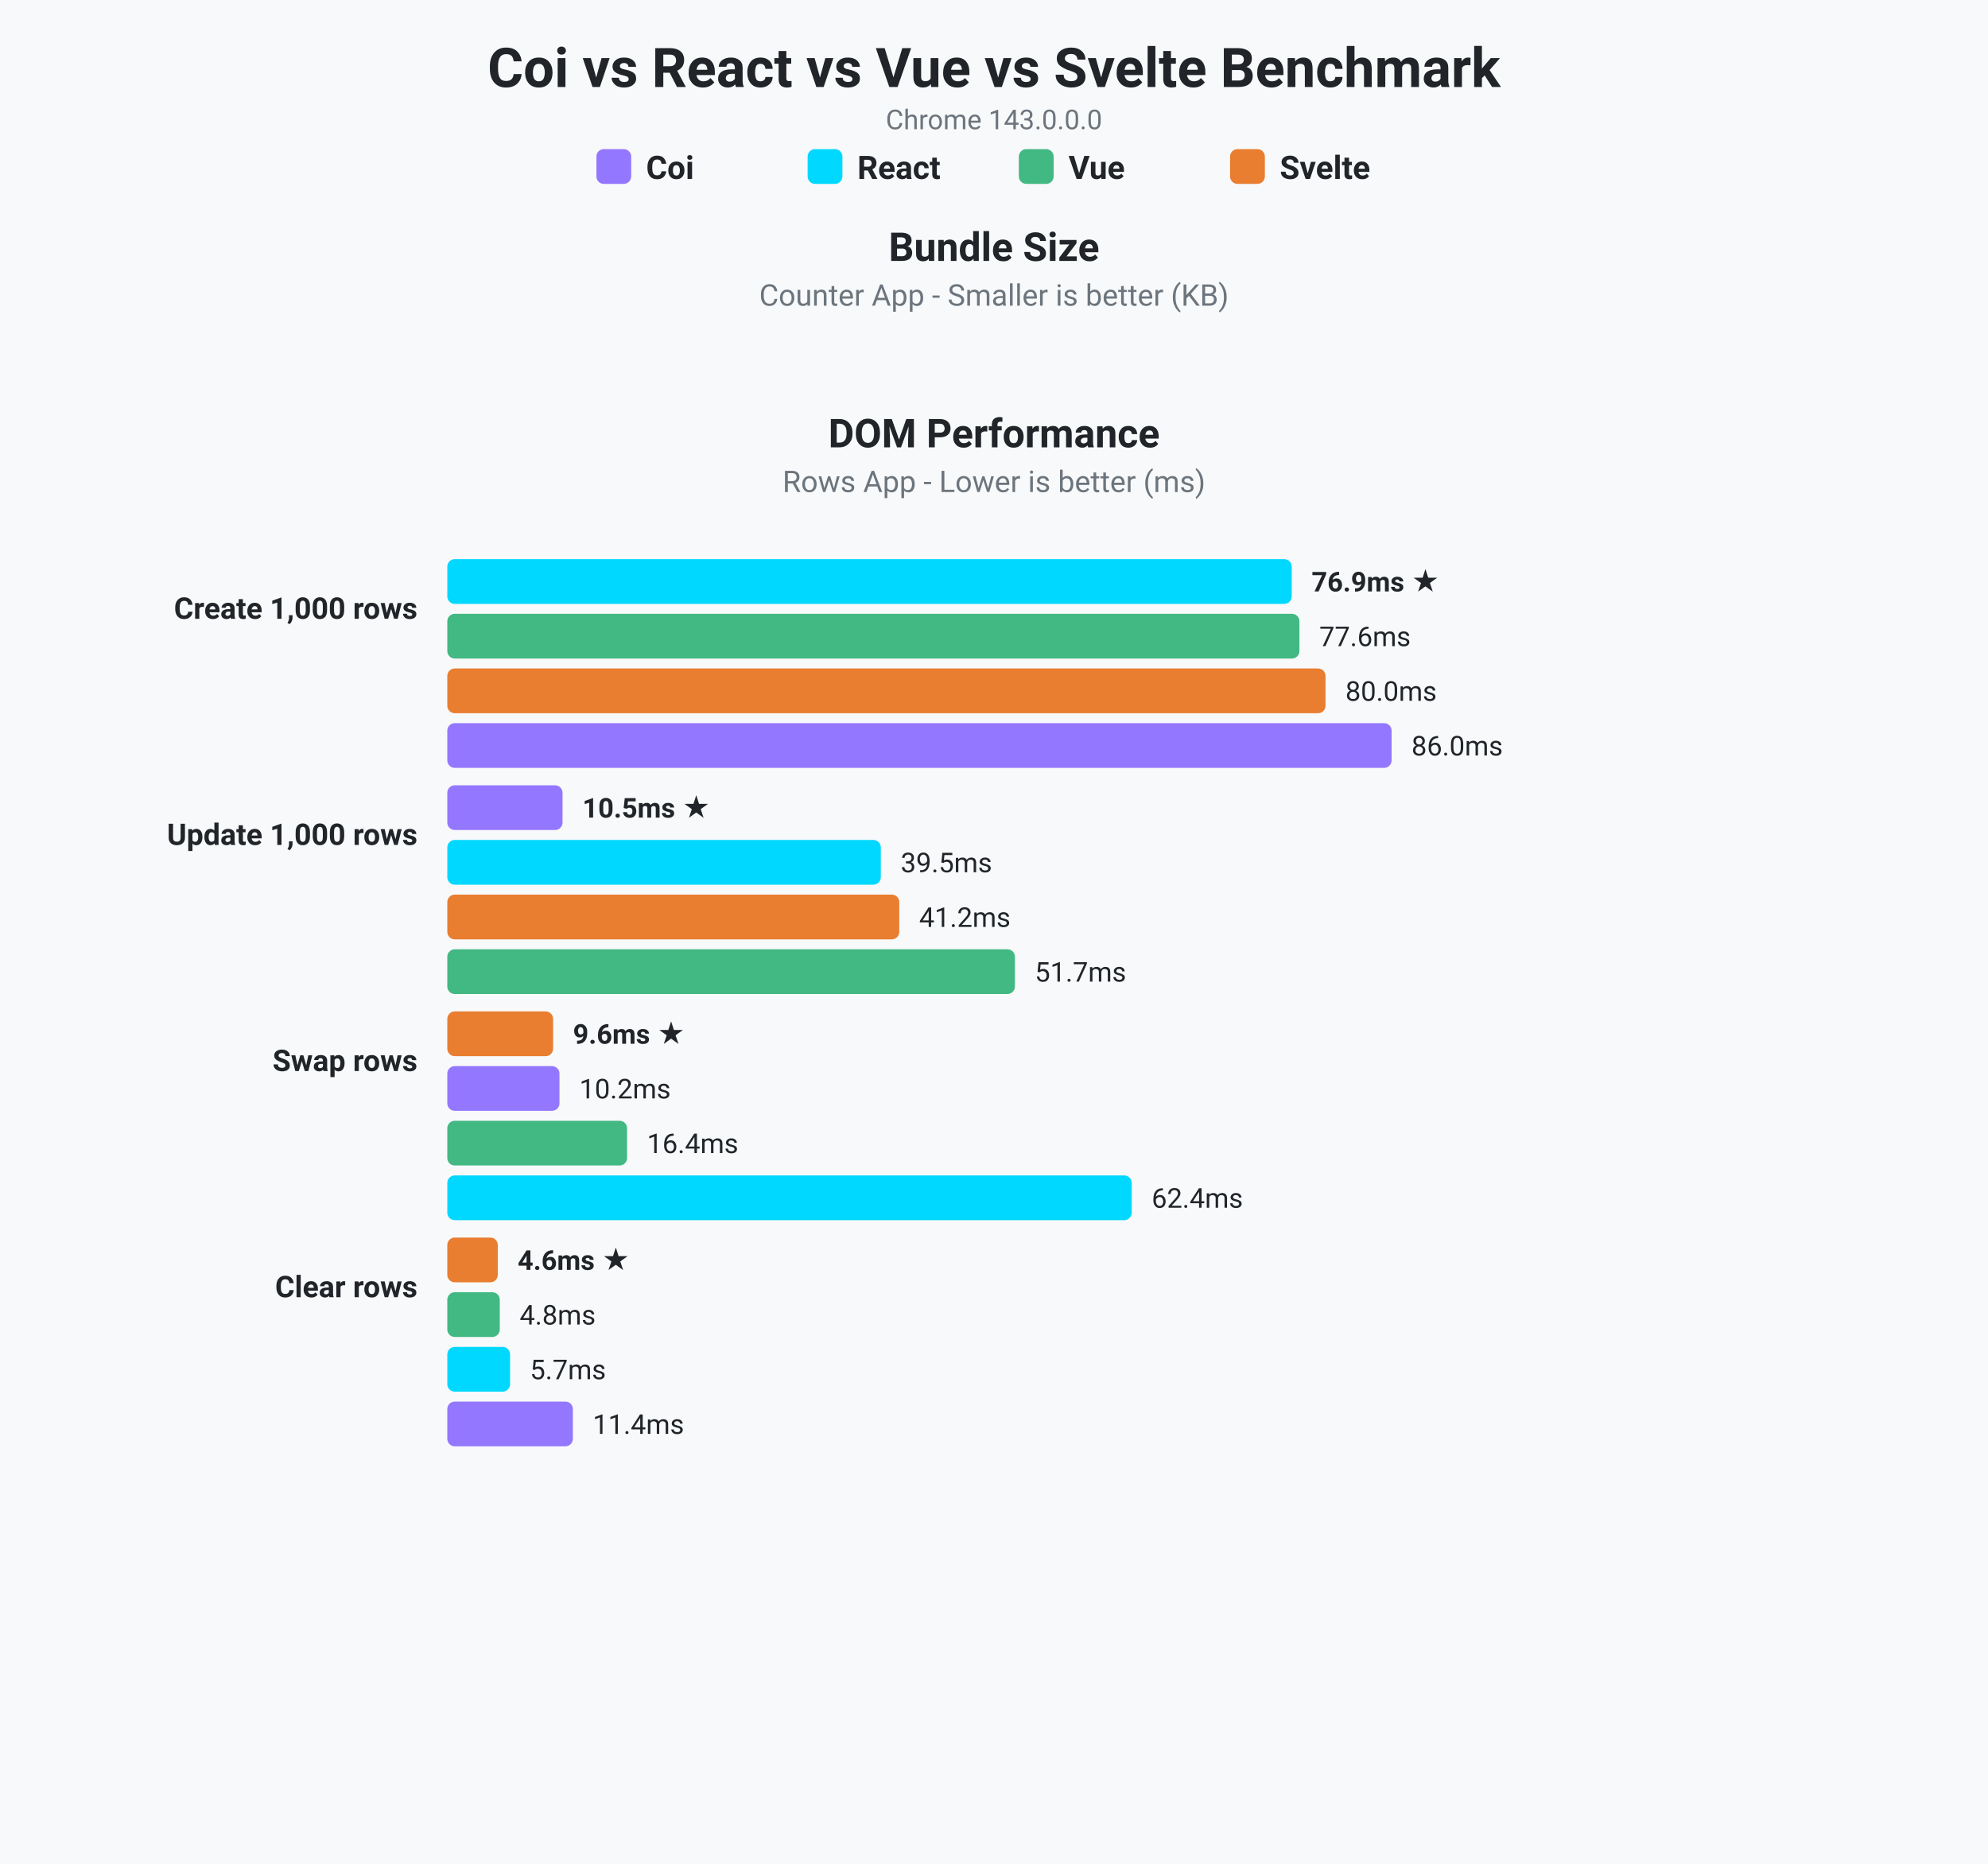
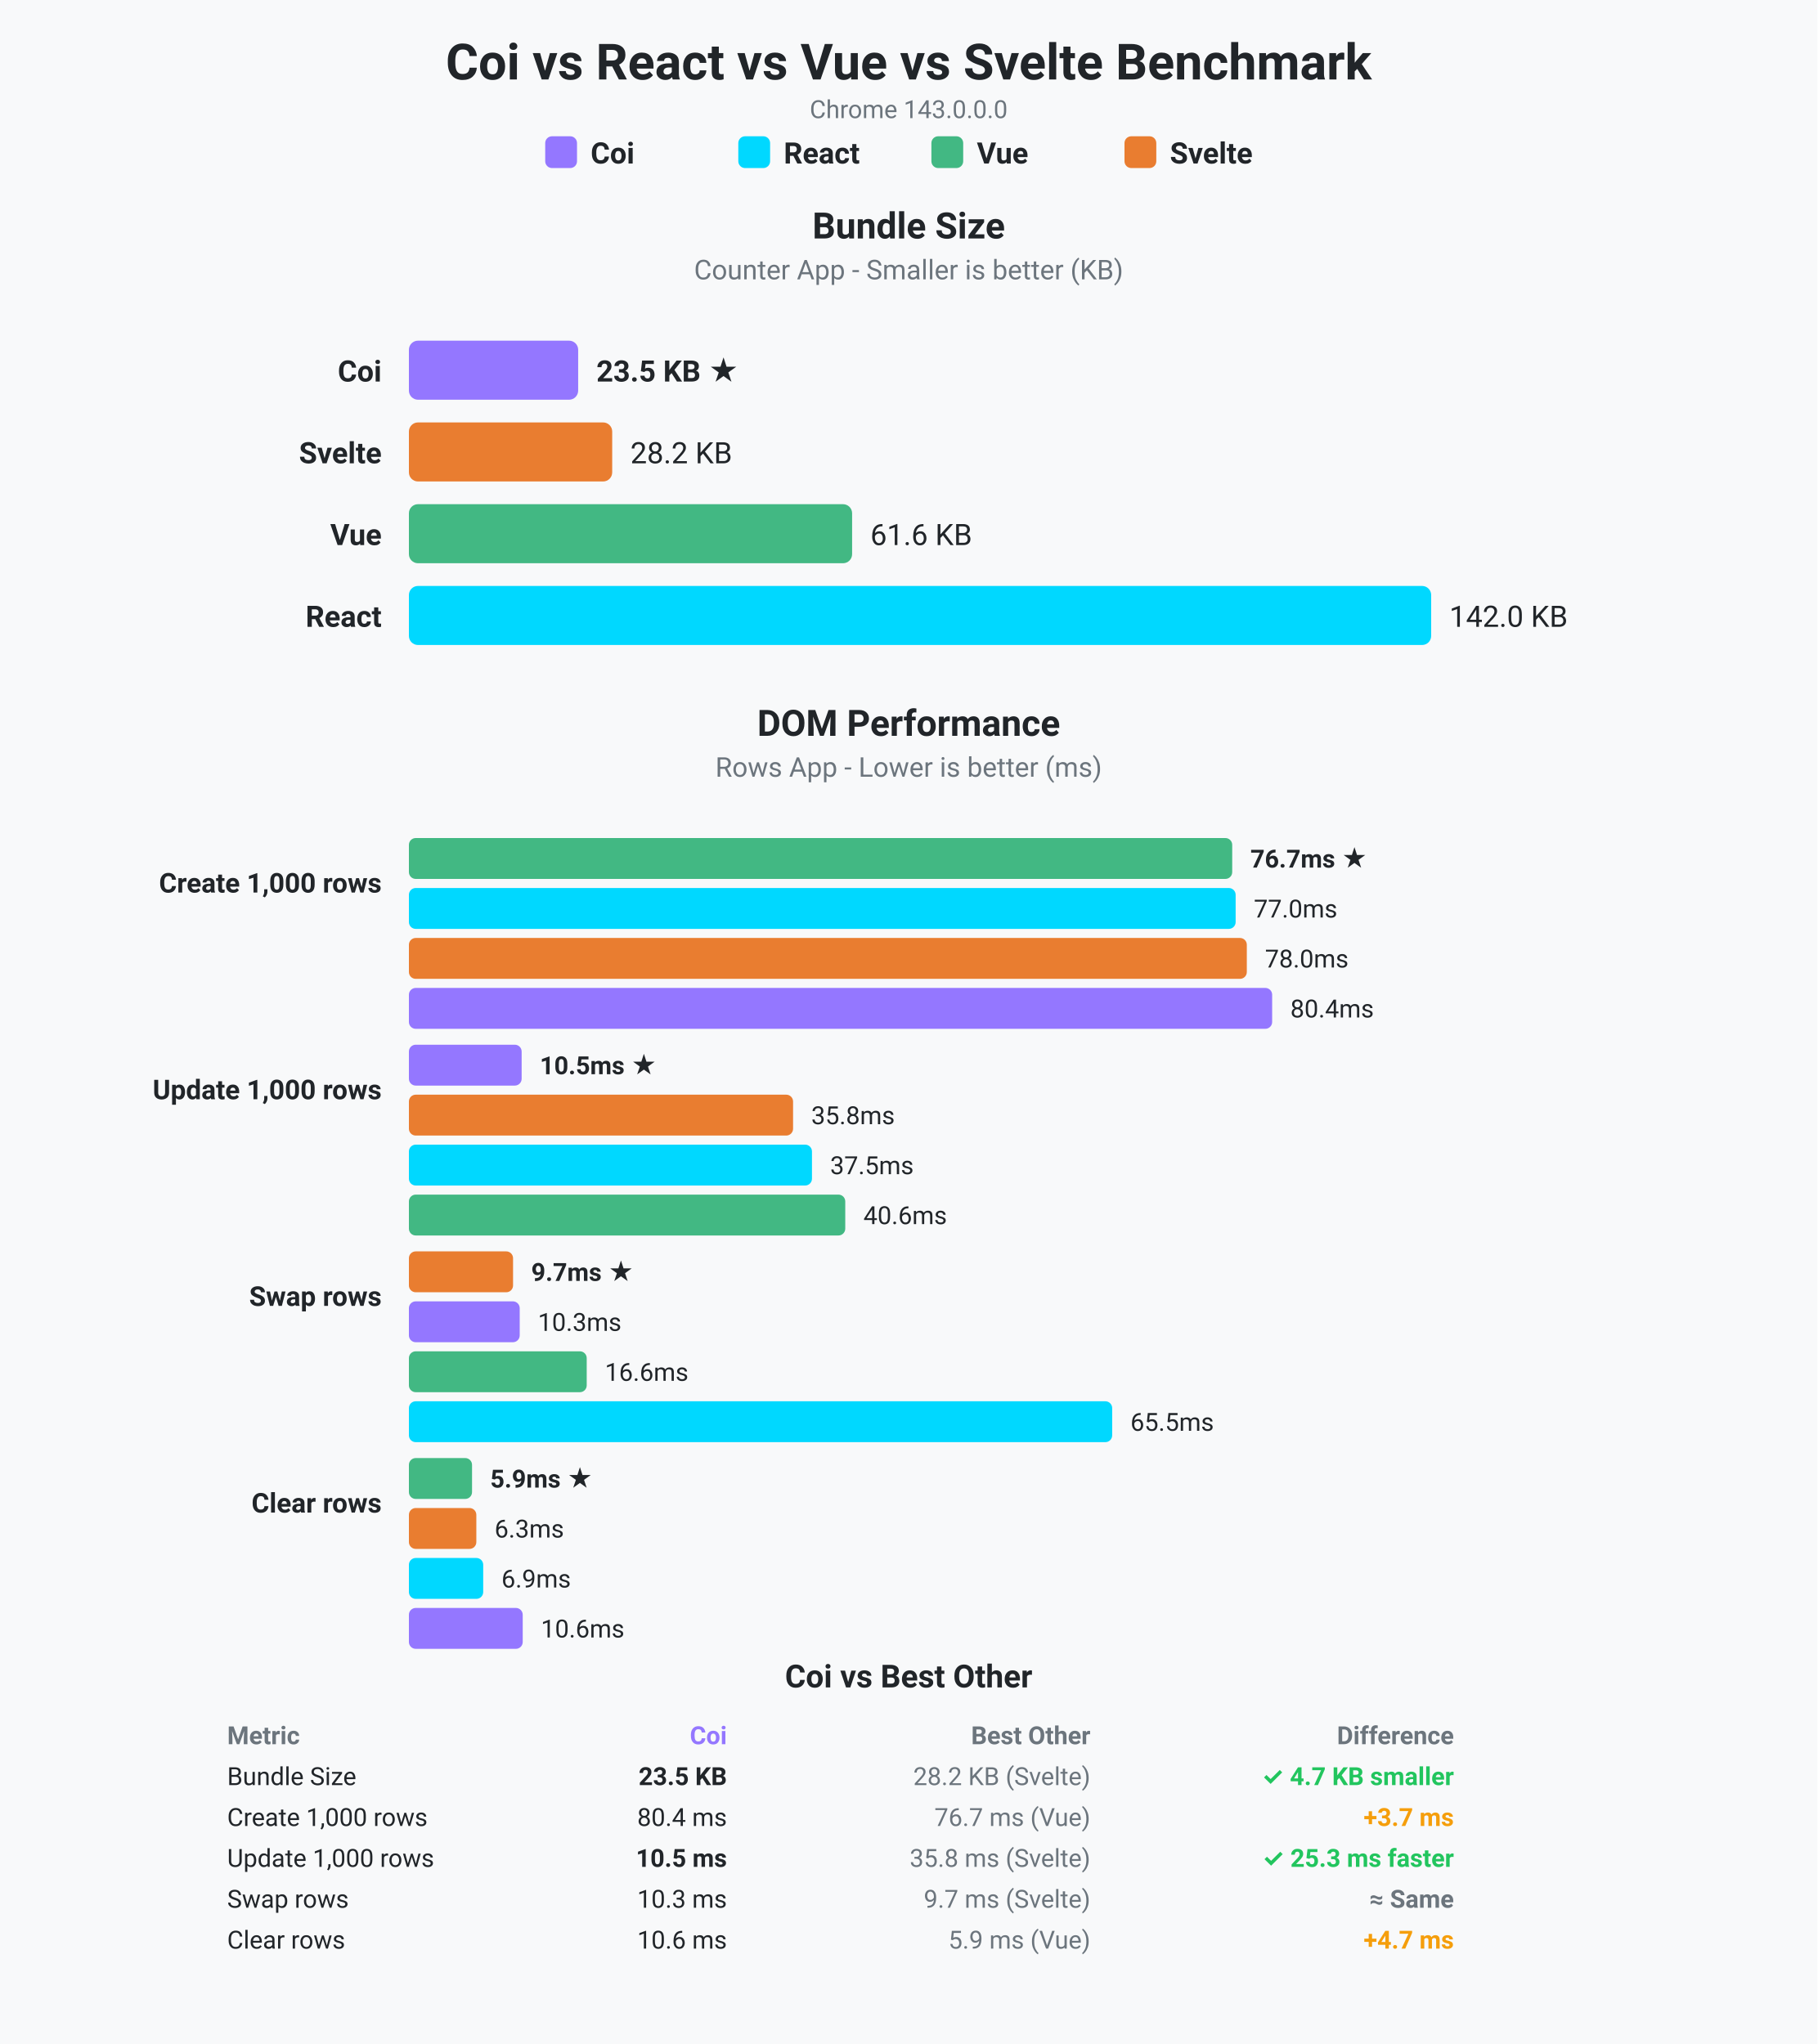
- <svg xmlns="http://www.w3.org/2000/svg" viewBox="0 0 800 750" width="100%" style="font-family: -apple-system, BlinkMacSystemFont, 'Segoe UI', Roboto, sans-serif; background: #f8f9fa;">
+ <svg xmlns="http://www.w3.org/2000/svg" viewBox="0 0 800 900" width="100%" style="font-family: -apple-system, BlinkMacSystemFont, 'Segoe UI', Roboto, sans-serif; background: #f8f9fa;">
  <rect width="100%" height="100%" fill="#f8f9fa" />
  <text x="400.0" y="35" text-anchor="middle" fill="#212529" font-size="22" font-weight="bold">Coi vs React vs Vue vs Svelte Benchmark</text>
  <text x="400.0" y="52" text-anchor="middle" fill="#6c757d" font-size="11">Chrome 143.0.0.0</text>
  <rect x="240.0" y="60" width="14" height="14" fill="#9477ff" rx="3" />
  <text x="260.0" y="72" fill="#212529" font-size="13" font-weight="600">Coi</text>
  <rect x="325.0" y="60" width="14" height="14" fill="#00d8ff" rx="3" />
  <text x="345.0" y="72" fill="#212529" font-size="13" font-weight="600">React</text>
  <rect x="410.0" y="60" width="14" height="14" fill="#42b883" rx="3" />
  <text x="430.0" y="72" fill="#212529" font-size="13" font-weight="600">Vue</text>
  <rect x="495.0" y="60" width="14" height="14" fill="#e97d30" rx="3" />
  <text x="515.0" y="72" fill="#212529" font-size="13" font-weight="600">Svelte</text>
  <text x="400.0" y="105" text-anchor="middle" fill="#212529" font-size="16" font-weight="bold">Bundle Size</text>
  <text x="400.0" y="123" text-anchor="middle" fill="#6c757d" font-size="12">Counter App - Smaller is better (KB)</text>
-   <text x="400.0" y="180" text-anchor="middle" fill="#212529" font-size="16" font-weight="bold">DOM Performance</text>
-   <text x="400.0" y="198" text-anchor="middle" fill="#6c757d" font-size="12">Rows App - Lower is better (ms)</text>
-   <text x="168" y="249" text-anchor="end" fill="#212529" font-size="12" font-weight="bold">Create 1,000 rows</text>
-   <rect x="180" y="225" width="339.809" height="18" fill="#00d8ff" rx="3" />
-   <text x="527.809" y="238" fill="#212529" font-size="11" font-weight="bold">76.9ms ★</text>
-   <rect x="180" y="247" width="342.901" height="18" fill="#42b883" rx="3" />
-   <text x="530.901" y="260" fill="#212529" font-size="11" font-weight="normal">77.6ms</text>
-   <rect x="180" y="269" width="353.412" height="18" fill="#e97d30" rx="3" />
-   <text x="541.412" y="282" fill="#212529" font-size="11" font-weight="normal">80.0ms</text>
-   <rect x="180" y="291" width="380.0" height="18" fill="#9477ff" rx="3" />
-   <text x="568.0" y="304" fill="#212529" font-size="11" font-weight="normal">86.0ms</text>
-   <text x="168" y="340" text-anchor="end" fill="#212529" font-size="12" font-weight="bold">Update 1,000 rows</text>
-   <rect x="180" y="316" width="46.374" height="18" fill="#9477ff" rx="3" />
-   <text x="234.374" y="329" fill="#212529" font-size="11" font-weight="bold">10.5ms ★</text>
-   <rect x="180" y="338" width="174.454" height="18" fill="#00d8ff" rx="3" />
-   <text x="362.454" y="351" fill="#212529" font-size="11" font-weight="normal">39.5ms</text>
-   <rect x="180" y="360" width="181.874" height="18" fill="#e97d30" rx="3" />
-   <text x="369.874" y="373" fill="#212529" font-size="11" font-weight="normal">41.2ms</text>
-   <rect x="180" y="382" width="228.424" height="18" fill="#42b883" rx="3" />
-   <text x="416.424" y="395" fill="#212529" font-size="11" font-weight="normal">51.7ms</text>
-   <text x="168" y="431" text-anchor="end" fill="#212529" font-size="12" font-weight="bold">Swap rows</text>
-   <rect x="180" y="407" width="42.576" height="18" fill="#e97d30" rx="3" />
-   <text x="230.576" y="420" fill="#212529" font-size="11" font-weight="bold">9.6ms ★</text>
-   <rect x="180" y="429" width="45.137" height="18" fill="#9477ff" rx="3" />
-   <text x="233.137" y="442" fill="#212529" font-size="11" font-weight="normal">10.2ms</text>
-   <rect x="180" y="451" width="72.343" height="18" fill="#42b883" rx="3" />
-   <text x="260.343" y="464" fill="#212529" font-size="11" font-weight="normal">16.4ms</text>
-   <rect x="180" y="473" width="275.416" height="18" fill="#00d8ff" rx="3" />
-   <text x="463.416" y="486" fill="#212529" font-size="11" font-weight="normal">62.4ms</text>
-   <text x="168" y="522" text-anchor="end" fill="#212529" font-size="12" font-weight="bold">Clear rows</text>
-   <rect x="180" y="498" width="20.316" height="18" fill="#e97d30" rx="3" />
-   <text x="208.316" y="511" fill="#212529" font-size="11" font-weight="bold">4.6ms ★</text>
-   <rect x="180" y="520" width="21.111" height="18" fill="#42b883" rx="3" />
-   <text x="209.111" y="533" fill="#212529" font-size="11" font-weight="normal">4.8ms</text>
-   <rect x="180" y="542" width="25.263" height="18" fill="#00d8ff" rx="3" />
-   <text x="213.263" y="555" fill="#212529" font-size="11" font-weight="normal">5.7ms</text>
-   <rect x="180" y="564" width="50.525" height="18" fill="#9477ff" rx="3" />
-   <text x="238.525" y="577" fill="#212529" font-size="11" font-weight="normal">11.4ms</text>
+   <text x="168" y="168" text-anchor="end" fill="#212529" font-size="13" font-weight="bold">Coi</text>
+   <rect x="180" y="150" width="74.507" height="26" fill="#9477ff" rx="4" />
+   <text x="262.507" y="168" fill="#212529" font-size="13" font-weight="bold">23.5 KB ★</text>
+   <text x="168" y="204" text-anchor="end" fill="#212529" font-size="13" font-weight="bold">Svelte</text>
+   <rect x="180" y="186" width="89.489" height="26" fill="#e97d30" rx="4" />
+   <text x="277.489" y="204" fill="#212529" font-size="13" font-weight="normal">28.2 KB</text>
+   <text x="168" y="240" text-anchor="end" fill="#212529" font-size="13" font-weight="bold">Vue</text>
+   <rect x="180" y="222" width="195.098" height="26" fill="#42b883" rx="4" />
+   <text x="383.098" y="240" fill="#212529" font-size="13" font-weight="normal">61.6 KB</text>
+   <text x="168" y="276" text-anchor="end" fill="#212529" font-size="13" font-weight="bold">React</text>
+   <rect x="180" y="258" width="450.0" height="26" fill="#00d8ff" rx="4" />
+   <text x="638.0" y="276" fill="#212529" font-size="13" font-weight="normal">142.0 KB</text>
+   <text x="400.0" y="324" text-anchor="middle" fill="#212529" font-size="16" font-weight="bold">DOM Performance</text>
+   <text x="400.0" y="342" text-anchor="middle" fill="#6c757d" font-size="12">Rows App - Lower is better (ms)</text>
+   <text x="168" y="393" text-anchor="end" fill="#212529" font-size="12" font-weight="bold">Create 1,000 rows</text>
+   <rect x="180" y="369" width="362.418" height="18" fill="#42b883" rx="3" />
+   <text x="550.418" y="382" fill="#212529" font-size="11" font-weight="bold">76.7ms ★</text>
+   <rect x="180" y="391" width="363.93" height="18" fill="#00d8ff" rx="3" />
+   <text x="551.93" y="404" fill="#212529" font-size="11" font-weight="normal">77.0ms</text>
+   <rect x="180" y="413" width="368.846" height="18" fill="#e97d30" rx="3" />
+   <text x="556.846" y="426" fill="#212529" font-size="11" font-weight="normal">78.0ms</text>
+   <rect x="180" y="435" width="380.0" height="18" fill="#9477ff" rx="3" />
+   <text x="568.0" y="448" fill="#212529" font-size="11" font-weight="normal">80.4ms</text>
+   <text x="168" y="484" text-anchor="end" fill="#212529" font-size="12" font-weight="bold">Update 1,000 rows</text>
+   <rect x="180" y="460" width="49.627" height="18" fill="#9477ff" rx="3" />
+   <text x="237.627" y="473" fill="#212529" font-size="11" font-weight="bold">10.5ms ★</text>
+   <rect x="180" y="482" width="169.109" height="18" fill="#e97d30" rx="3" />
+   <text x="357.109" y="495" fill="#212529" font-size="11" font-weight="normal">35.8ms</text>
+   <rect x="180" y="504" width="177.428" height="18" fill="#00d8ff" rx="3" />
+   <text x="365.428" y="517" fill="#212529" font-size="11" font-weight="normal">37.5ms</text>
+   <rect x="180" y="526" width="192.08" height="18" fill="#42b883" rx="3" />
+   <text x="380.08" y="539" fill="#212529" font-size="11" font-weight="normal">40.6ms</text>
+   <text x="168" y="575" text-anchor="end" fill="#212529" font-size="12" font-weight="bold">Swap rows</text>
+   <rect x="180" y="551" width="45.846" height="18" fill="#e97d30" rx="3" />
+   <text x="233.846" y="564" fill="#212529" font-size="11" font-weight="bold">9.7ms ★</text>
+   <rect x="180" y="573" width="48.776" height="18" fill="#9477ff" rx="3" />
+   <text x="236.776" y="586" fill="#212529" font-size="11" font-weight="normal">10.3ms</text>
+   <rect x="180" y="595" width="78.269" height="18" fill="#42b883" rx="3" />
+   <text x="266.269" y="608" fill="#212529" font-size="11" font-weight="normal">16.6ms</text>
+   <rect x="180" y="617" width="309.577" height="18" fill="#00d8ff" rx="3" />
+   <text x="497.577" y="630" fill="#212529" font-size="11" font-weight="normal">65.5ms</text>
+   <text x="168" y="666" text-anchor="end" fill="#212529" font-size="12" font-weight="bold">Clear rows</text>
+   <rect x="180" y="642" width="27.791" height="18" fill="#42b883" rx="3" />
+   <text x="215.791" y="655" fill="#212529" font-size="11" font-weight="bold">5.9ms ★</text>
+   <rect x="180" y="664" width="29.682" height="18" fill="#e97d30" rx="3" />
+   <text x="217.682" y="677" fill="#212529" font-size="11" font-weight="normal">6.3ms</text>
+   <rect x="180" y="686" width="32.706" height="18" fill="#00d8ff" rx="3" />
+   <text x="220.706" y="699" fill="#212529" font-size="11" font-weight="normal">6.9ms</text>
+   <rect x="180" y="708" width="50.1" height="18" fill="#9477ff" rx="3" />
+   <text x="238.1" y="721" fill="#212529" font-size="11" font-weight="normal">10.6ms</text>
+   <text x="400.0" y="743" text-anchor="middle" fill="#212529" font-size="14" font-weight="bold">Coi vs Best Other</text>
+   <text x="100" y="768" fill="#6c757d" font-size="11" font-weight="bold">Metric</text>
+   <text x="320" y="768" text-anchor="end" fill="#9477ff" font-size="11" font-weight="bold">Coi</text>
+   <text x="480" y="768" text-anchor="end" fill="#6c757d" font-size="11" font-weight="bold">Best Other</text>
+   <text x="640" y="768" text-anchor="end" fill="#6c757d" font-size="11" font-weight="bold">Difference</text>
+   <text x="100" y="786" fill="#212529" font-size="11">Bundle Size</text>
+   <text x="320" y="786" text-anchor="end" fill="#212529" font-size="11" font-weight="bold">23.5 KB</text>
+   <text x="480" y="786" text-anchor="end" fill="#6c757d" font-size="11">28.2 KB (Svelte)</text>
+   <text x="640" y="786" text-anchor="end" fill="#22c55e" font-size="11" font-weight="bold">✓ 4.7 KB smaller</text>
+   <text x="100" y="804" fill="#212529" font-size="11">Create 1,000 rows</text>
+   <text x="320" y="804" text-anchor="end" fill="#212529" font-size="11" font-weight="normal">80.4 ms</text>
+   <text x="480" y="804" text-anchor="end" fill="#6c757d" font-size="11">76.7 ms (Vue)</text>
+   <text x="640" y="804" text-anchor="end" fill="#f59e0b" font-size="11" font-weight="bold">+3.7 ms</text>
+   <text x="100" y="822" fill="#212529" font-size="11">Update 1,000 rows</text>
+   <text x="320" y="822" text-anchor="end" fill="#212529" font-size="11" font-weight="bold">10.5 ms</text>
+   <text x="480" y="822" text-anchor="end" fill="#6c757d" font-size="11">35.8 ms (Svelte)</text>
+   <text x="640" y="822" text-anchor="end" fill="#22c55e" font-size="11" font-weight="bold">✓ 25.3 ms faster</text>
+   <text x="100" y="840" fill="#212529" font-size="11">Swap rows</text>
+   <text x="320" y="840" text-anchor="end" fill="#212529" font-size="11" font-weight="normal">10.3 ms</text>
+   <text x="480" y="840" text-anchor="end" fill="#6c757d" font-size="11">9.7 ms (Svelte)</text>
+   <text x="640" y="840" text-anchor="end" fill="#6c757d" font-size="11" font-weight="bold">≈ Same</text>
+   <text x="100" y="858" fill="#212529" font-size="11">Clear rows</text>
+   <text x="320" y="858" text-anchor="end" fill="#212529" font-size="11" font-weight="normal">10.6 ms</text>
+   <text x="480" y="858" text-anchor="end" fill="#6c757d" font-size="11">5.9 ms (Vue)</text>
+   <text x="640" y="858" text-anchor="end" fill="#f59e0b" font-size="11" font-weight="bold">+4.7 ms</text>
</svg>
